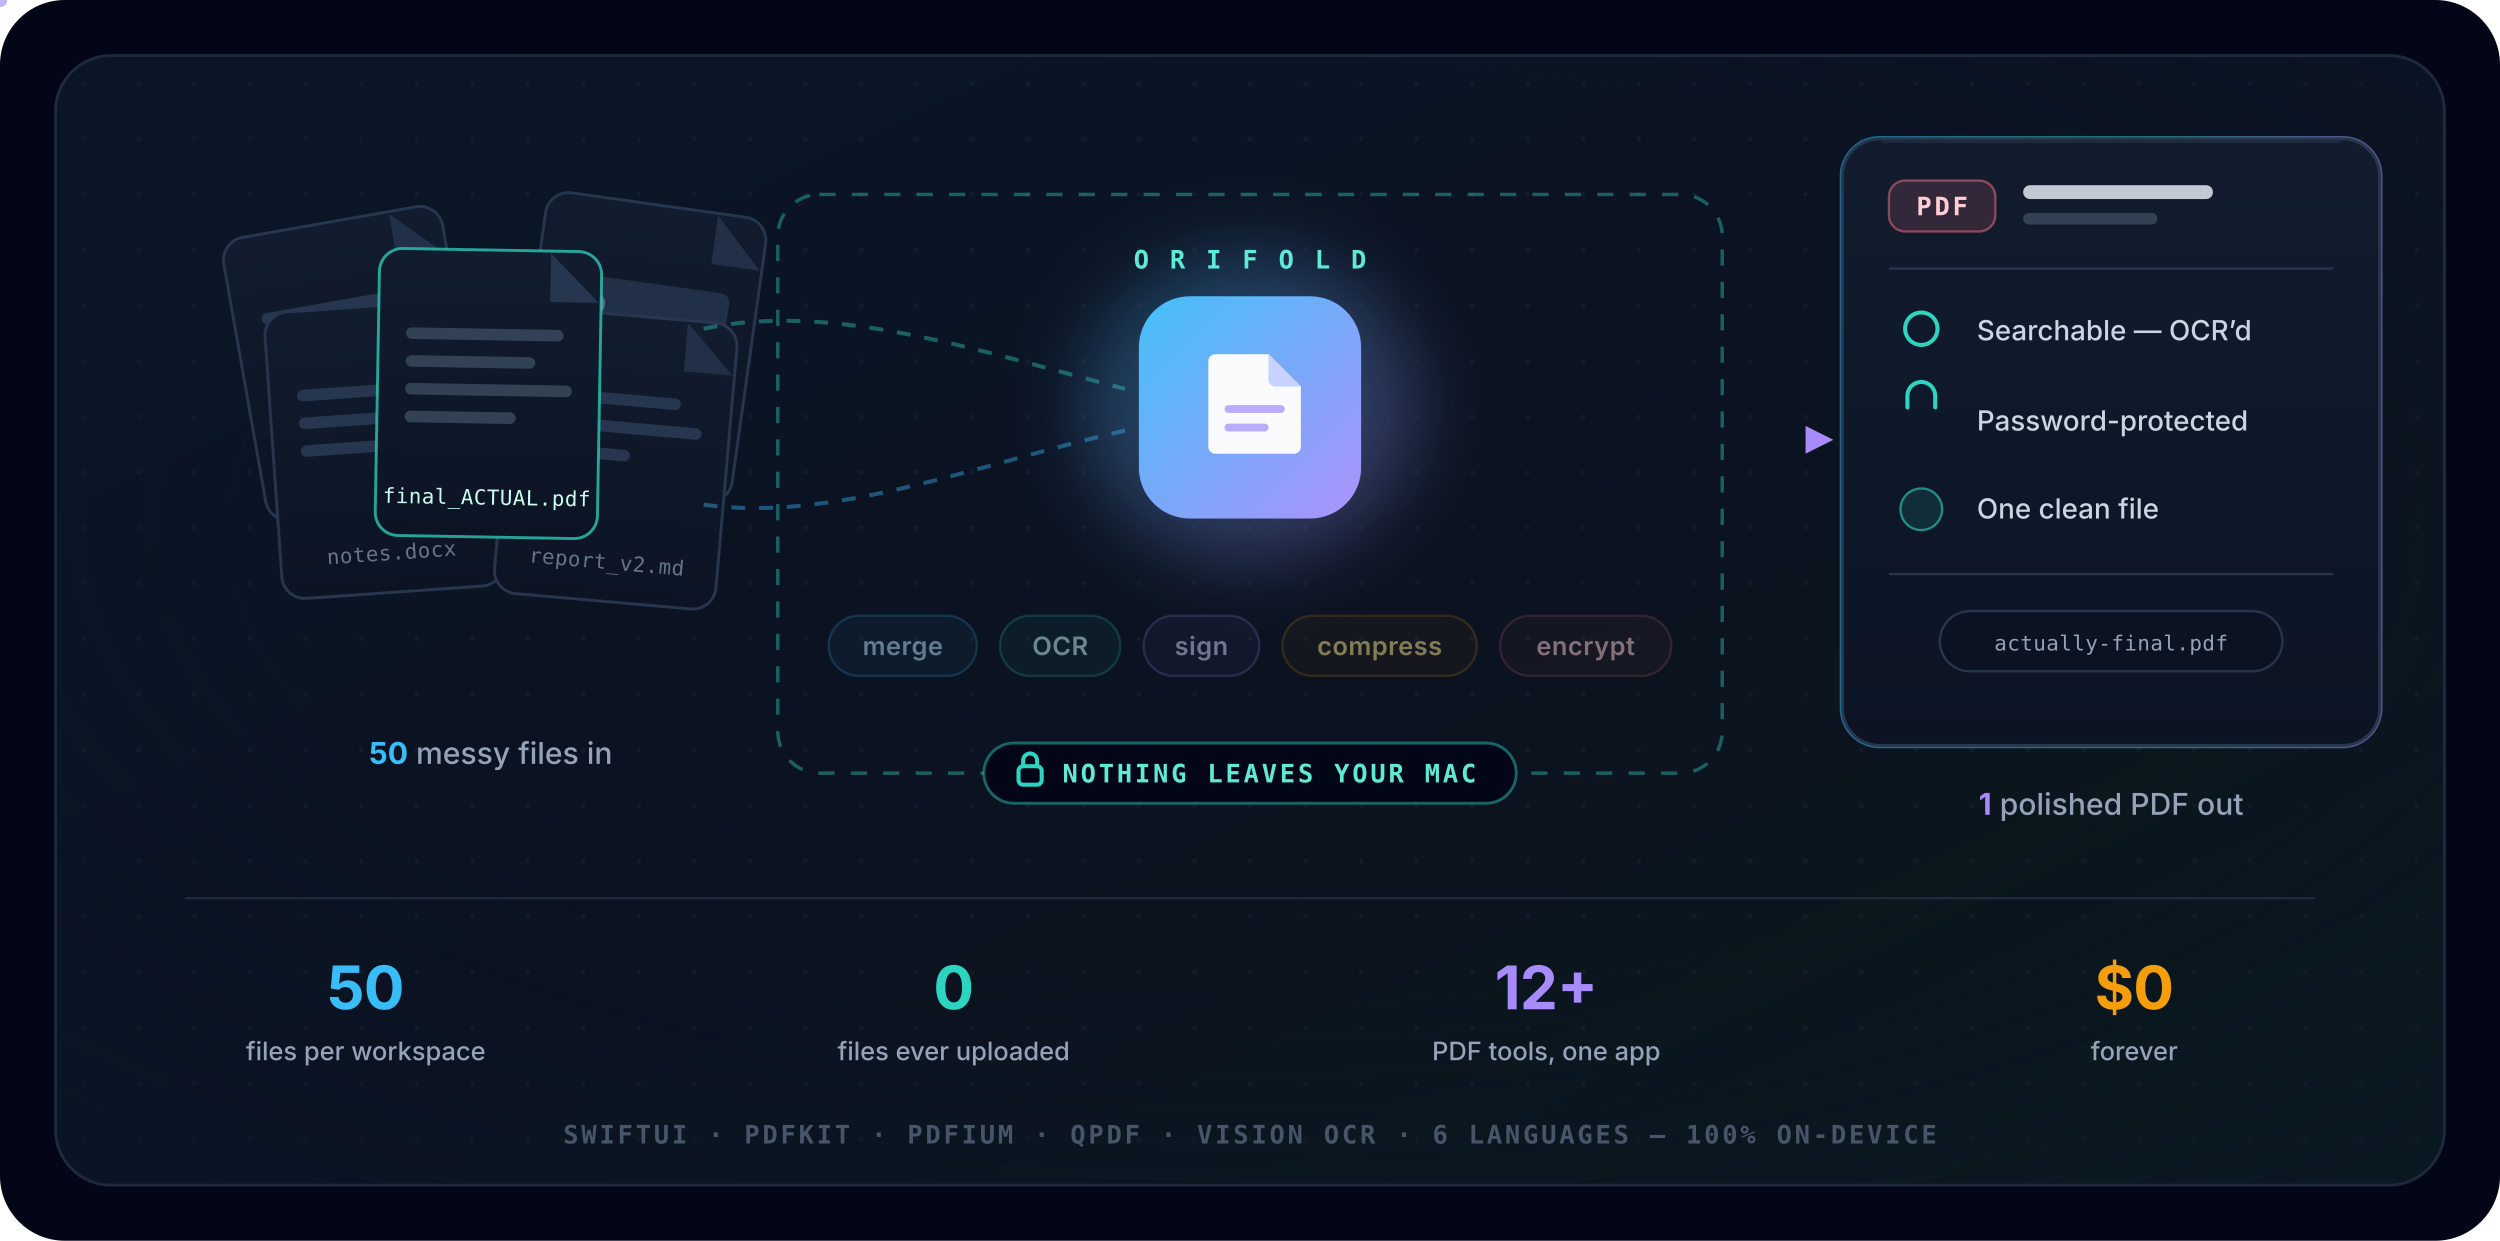
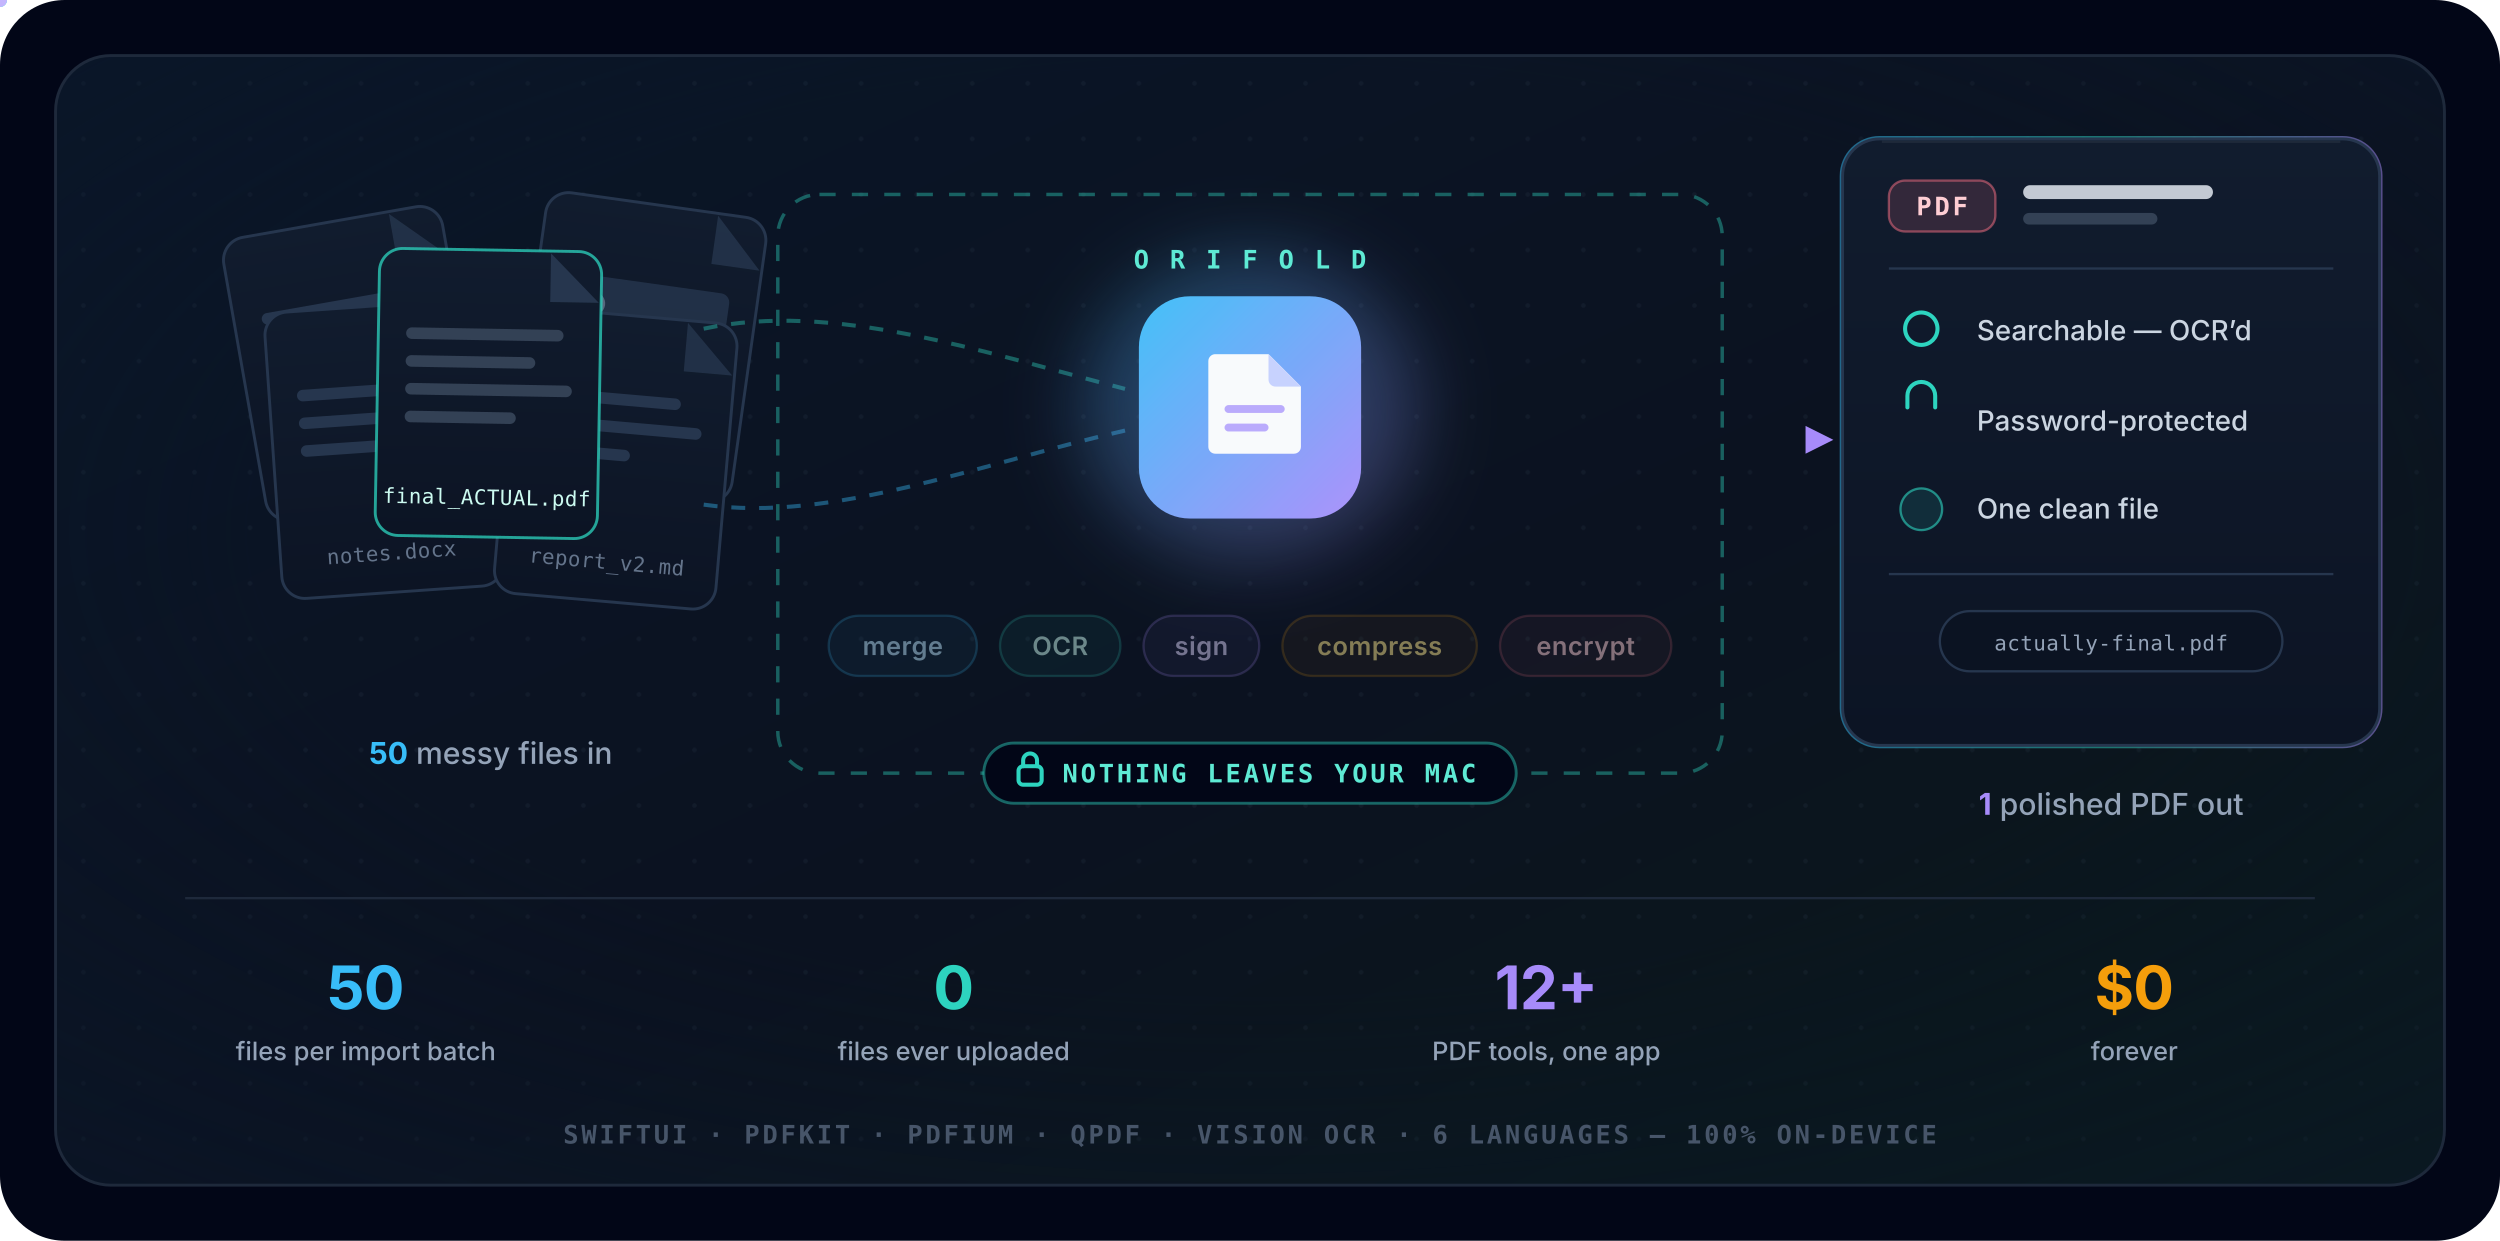
<svg xmlns="http://www.w3.org/2000/svg" viewBox="0 0 1080 536" role="img" aria-labelledby="heroTitle heroDesc">
  <defs>
    <linearGradient id="hPanel" x1="0" y1="0" x2="1" y2="1">
      <stop offset="0" stop-color="#0A1628" />
      <stop offset="0.55" stop-color="#0B1220" />
      <stop offset="1" stop-color="#0A1A1A" />
    </linearGradient>
    <linearGradient id="hCard" x1="0" y1="0" x2="0" y2="1">
      <stop offset="0" stop-color="#111C2E" />
      <stop offset="1" stop-color="#0C1424" />
    </linearGradient>
    <linearGradient id="hFlow" x1="0" y1="0" x2="1" y2="0">
      <stop offset="0" stop-color="#38BDF8" />
      <stop offset="0.5" stop-color="#2DD4BF" />
      <stop offset="1" stop-color="#A78BFA" />
    </linearGradient>
    <linearGradient id="hApp" x1="0" y1="0" x2="1" y2="1">
      <stop offset="0" stop-color="#38BDF8" />
      <stop offset="1" stop-color="#A78BFA" />
    </linearGradient>
    <radialGradient id="hFade" cx="0.5" cy="0.42" r="0.9">
      <stop offset="0.45" stop-color="#0A1628" stop-opacity="0" />
      <stop offset="1" stop-color="#0A1628" stop-opacity="0.75" />
    </radialGradient>
    <pattern id="hDots" x="24" y="24" width="24" height="24" patternUnits="userSpaceOnUse">
      <circle cx="12" cy="12" r="1" fill="#334155" opacity="0.18" />
    </pattern>
    <filter id="hGlow" x="-60%" y="-60%" width="220%" height="220%">
      <feGaussianBlur stdDeviation="16" />
    </filter>
    <style>
      .eye   { font: 700 11px ui-monospace, "SF Mono", Menlo, Consolas, monospace; letter-spacing: 1.2px; }
      .code  { font: 500 9px ui-monospace, "SF Mono", Menlo, Consolas, monospace; letter-spacing: 0.2px; }
      .body  { font: 450 13px ui-sans-serif, system-ui, -apple-system, "Segoe UI", sans-serif; fill: #94A3B8; }
      .chip  { font: 600 11px ui-sans-serif, system-ui, -apple-system, "Segoe UI", sans-serif; letter-spacing: 0.2px; }
      .item  { font: 500 12px ui-sans-serif, system-ui, -apple-system, "Segoe UI", sans-serif; fill: #CBD5E1; }
      .stat  { font: 700 26px ui-sans-serif, system-ui, -apple-system, "Segoe UI", sans-serif; letter-spacing: -0.3px; }
      .lbl   { font: 500 11px ui-sans-serif, system-ui, -apple-system, "Segoe UI", sans-serif; fill: #94A3B8; }
      .ico   { stroke-width: 1.75; stroke-linecap: round; stroke-linejoin: round; fill: none; }

      @keyframes bob    { 0%,100% { transform: translateY(0) }    50% { transform: translateY(-7px) } }
      @keyframes bobLo  { 0%,100% { transform: translateY(0) }    50% { transform: translateY(-4px) } }
      @keyframes flow   { to { stroke-dashoffset: -24 } }
      @keyframes ants   { to { stroke-dashoffset: -28 } }
      @keyframes breathe{ 0%,100% { opacity: 0.22 }               50% { opacity: 0.5 } }
      @keyframes pillseq{ 0%,18%,100% { opacity: 0.5 }            6%,10% { opacity: 1 } }
      @keyframes edge   { 0%,100% { opacity: 0.35 }               50% { opacity: 0.9 } }
      @keyframes draw   { to { stroke-dashoffset: 0 } }
      @keyframes fadeup { from { opacity: 0; transform: translateY(10px) } to { opacity: 1; transform: translateY(0) } }

      .bob1 { animation: bob    6.2s ease-in-out infinite; }
      .bob2 { animation: bobLo  7.4s ease-in-out infinite 0.8s; }
      .bob3 { animation: bobLo  5.6s ease-in-out infinite 1.6s; }
      .bob4 { animation: bob    6.8s ease-in-out infinite 2.4s; }
      .bob5 { animation: bob    5.2s ease-in-out infinite 1.1s; }
      .flowline { stroke-dasharray: 6 6; animation: flow 1.5s linear infinite; }
      .boundary { stroke-dasharray: 7 7; animation: ants 2.8s linear infinite; }
      .halo     { animation: breathe 4.5s ease-in-out infinite; }
      .cardedge { animation: edge 4.5s ease-in-out infinite; }
      .pill { animation: pillseq 7.5s ease-in-out infinite; opacity: 0.5; }
      .p1 { animation-delay: 0s }   .p2 { animation-delay: 1.5s } .p3 { animation-delay: 3s }
      .p4 { animation-delay: 4.5s } .p5 { animation-delay: 6s }
      .tick { stroke-dasharray: 60; stroke-dashoffset: 60; animation: draw 0.9s ease-out forwards; }
      .t1 { animation-delay: 0.5s } .t2 { animation-delay: 0.9s } .t3 { animation-delay: 1.3s }
      .rise { animation: fadeup 0.9s cubic-bezier(0.2, 0.7, 0.3, 1) both; }
      .r1 { animation-delay: 0.15s } .r2 { animation-delay: 0.3s } .r3 { animation-delay: 0.45s } .r4 { animation-delay: 0.6s }

      @media (prefers-reduced-motion: reduce) {
        * { animation: none !important; }
        .pill { opacity: 1; }
        .tick { stroke-dashoffset: 0; }
        .particle { display: none; }
      }
    </style>
  </defs>
  <rect width="1080" height="536" rx="28" fill="#020617" />
  <rect x="24" y="24" width="1032" height="488" rx="24" fill="url(#hPanel)" />
  <rect x="24" y="24" width="1032" height="488" rx="24" fill="url(#hDots)" />
  <rect x="24" y="24" width="1032" height="488" rx="24" fill="url(#hFade)" />
  <rect x="24" y="24" width="1032" height="488" rx="24" stroke="#1E293B" stroke-width="1.25" fill="none" />
  <g>
    <g transform="translate(105 95) rotate(-10 48 62)">
      <g class="bob2">
        <rect width="96" height="124" rx="10" fill="url(#hCard)" stroke="#26364E" stroke-width="1.25" />
        <path d="M74 1 L95 22 L74 22 Z" fill="#26364E" opacity="0.8" />
        <rect x="12" y="34" width="58" height="5" rx="2.5" fill="#26364E" />
        <rect x="12" y="46" width="70" height="5" rx="2.5" fill="#26364E" />
        <rect x="12" y="58" width="46" height="5" rx="2.5" fill="#26364E" />
        <text x="48" y="110" text-anchor="middle" class="code" fill="#64748B">scan_0042.jpg</text>
      </g>
    </g>
    <g transform="translate(228 88) rotate(8 48 62)">
      <g class="bob3">
        <rect width="96" height="124" rx="10" fill="url(#hCard)" stroke="#26364E" stroke-width="1.25" />
        <path d="M74 1 L95 22 L74 22 Z" fill="#26364E" opacity="0.8" />
        <rect x="12" y="34" width="72" height="40" rx="4" fill="#26364E" opacity="0.8" />
        <circle cx="26" cy="46" r="5" fill="#64748B" opacity="0.8" />
        <path d="M16 68 L36 52 L52 64 L66 55 L84 70" stroke="#64748B" stroke-width="2" fill="none" opacity="0.8" />
        <text x="48" y="110" text-anchor="middle" class="code" fill="#64748B">IMG_2941.png</text>
      </g>
    </g>
    <g transform="translate(118 132) rotate(-4 48 62)">
      <g class="bob4">
        <rect width="96" height="124" rx="10" fill="url(#hCard)" stroke="#26364E" stroke-width="1.25" />
        <path d="M74 1 L95 22 L74 22 Z" fill="#26364E" opacity="0.8" />
        <rect x="12" y="34" width="66" height="5" rx="2.5" fill="#26364E" />
        <rect x="12" y="46" width="54" height="5" rx="2.5" fill="#26364E" />
        <rect x="12" y="58" width="72" height="5" rx="2.5" fill="#26364E" />
        <text x="48" y="110" text-anchor="middle" class="code" fill="#64748B">notes.docx</text>
      </g>
    </g>
    <g transform="translate(218 136) rotate(5 48 62)">
      <g class="bob5">
        <rect width="96" height="124" rx="10" fill="url(#hCard)" stroke="#26364E" stroke-width="1.25" />
        <path d="M74 1 L95 22 L74 22 Z" fill="#26364E" opacity="0.8" />
        <rect x="12" y="34" width="62" height="5" rx="2.5" fill="#26364E" />
        <rect x="12" y="46" width="72" height="5" rx="2.5" fill="#26364E" />
        <rect x="12" y="58" width="42" height="5" rx="2.5" fill="#26364E" />
        <text x="48" y="110" text-anchor="middle" class="code" fill="#64748B">report_v2.md</text>
      </g>
    </g>
    <g transform="translate(163 108) rotate(1 48 62)">
      <g class="bob1">
        <rect width="96" height="124" rx="10" fill="url(#hCard)" stroke="#2DD4BF" stroke-opacity="0.75" stroke-width="1.25" />
        <path d="M74 1 L95 22 L74 22 Z" fill="#26364E" />
        <rect x="12" y="34" width="68" height="5" rx="2.5" fill="#334155" />
        <rect x="12" y="46" width="56" height="5" rx="2.5" fill="#334155" />
        <rect x="12" y="58" width="72" height="5" rx="2.5" fill="#334155" />
        <rect x="12" y="70" width="48" height="5" rx="2.5" fill="#334155" />
        <text x="48" y="110" text-anchor="middle" class="code" fill="#CCFBF1">final_ACTUAL.pdf</text>
      </g>
    </g>
  </g>
  <text x="212" y="330" text-anchor="middle" class="body">
    <tspan font-weight="700" fill="#38BDF8">50</tspan> messy files in</text>
  <path class="flowline" d="M304 142 C 360 130, 424 152, 486 168" stroke="#2DD4BF" stroke-opacity="0.4" stroke-width="1.75" fill="none" />
  <path class="flowline" d="M304 218 C 360 226, 424 200, 486 186" stroke="#38BDF8" stroke-opacity="0.4" stroke-width="1.75" fill="none" />
  <circle r="3" class="particle" fill="#5EEAD4">
    <animateMotion dur="2.6s" repeatCount="indefinite" path="M304 142 C 360 130, 424 152, 486 168" />
  </circle>
  <circle r="3" class="particle" fill="#7DD3FC">
    <animateMotion dur="2.6s" begin="-1.3s" repeatCount="indefinite" path="M304 218 C 360 226, 424 200, 486 186" />
  </circle>
  <rect class="boundary" x="336" y="84" width="408" height="250" rx="18" stroke="#2DD4BF" stroke-opacity="0.4" stroke-width="1.5" fill="none" />
  <ellipse class="halo" cx="540" cy="176" rx="72" ry="66" fill="url(#hApp)" opacity="0.3" filter="url(#hGlow)" />
  <text x="540" y="116" text-anchor="middle" class="eye" fill="#5EEAD4">O R I F O L D</text>
  <g transform="translate(492 128)">
    <rect width="96" height="96" rx="22" fill="url(#hApp)" />
    <rect width="96" height="96" rx="22" fill="#F8FAFC" opacity="0.06" />
    <path d="M30 28 a3 3 0 0 1 3 -3 H56 L70 39 V65 a3 3 0 0 1 -3 3 H33 a3 3 0 0 1 -3 -3 Z" fill="#F8FAFC" />
    <path d="M56 25 L70 39 H59 a3 3 0 0 1 -3 -3 Z" fill="#C7D2FE" />
    <rect x="37" y="47" width="26" height="3.4" rx="1.7" fill="#7C5CFB" opacity="0.5" />
    <rect x="37" y="55" width="19" height="3.4" rx="1.7" fill="#7C5CFB" opacity="0.5" />
  </g>
  <g>
    <g class="pill p1">
      <rect x="358" y="266" width="64" height="26" rx="13" fill="#38BDF8" fill-opacity="0.1" stroke="#38BDF8" stroke-opacity="0.38" />
      <text x="390" y="283" text-anchor="middle" class="chip" fill="#BAE6FD">merge</text>
    </g>
    <g class="pill p2">
      <rect x="432" y="266" width="52" height="26" rx="13" fill="#2DD4BF" fill-opacity="0.1" stroke="#2DD4BF" stroke-opacity="0.38" />
      <text x="458" y="283" text-anchor="middle" class="chip" fill="#CCFBF1">OCR</text>
    </g>
    <g class="pill p3">
      <rect x="494" y="266" width="50" height="26" rx="13" fill="#A78BFA" fill-opacity="0.1" stroke="#A78BFA" stroke-opacity="0.38" />
      <text x="519" y="283" text-anchor="middle" class="chip" fill="#DDD6FE">sign</text>
    </g>
    <g class="pill p4">
      <rect x="554" y="266" width="84" height="26" rx="13" fill="#F59E0B" fill-opacity="0.08" stroke="#F59E0B" stroke-opacity="0.32" />
      <text x="596" y="283" text-anchor="middle" class="chip" fill="#FDE68A">compress</text>
    </g>
    <g class="pill p5">
      <rect x="648" y="266" width="74" height="26" rx="13" fill="#FB7185" fill-opacity="0.08" stroke="#FB7185" stroke-opacity="0.32" />
      <text x="685" y="283" text-anchor="middle" class="chip" fill="#FECDD3">encrypt</text>
    </g>
  </g>
  <g>
    <rect x="425" y="321" width="230" height="26" rx="13" fill="#020617" stroke="#2DD4BF" stroke-opacity="0.45" stroke-width="1.25" />
    <g class="ico" stroke="#2DD4BF" stroke-width="1.5">
      <rect x="440" y="331" width="10" height="8" rx="2" />
      <path d="M442 331 v-2.5 a3 3 0 0 1 6 0 V331" />
    </g>
    <text x="459" y="338" class="eye" font-size="10" fill="#5EEAD4">NOTHING LEAVES YOUR MAC</text>
  </g>
  <path class="flowline" d="M748 190 H 782" stroke="url(#hFlow)" stroke-width="2.5" fill="none" />
  <polygon points="792,190 780,184 780,196" fill="#A78BFA" />
  <circle r="3" class="particle" fill="#C4B5FD">
    <animateMotion dur="1.5s" repeatCount="indefinite" path="M746 190 H 786" />
  </circle>
  <g>
    <rect class="cardedge" x="796" y="60" width="232" height="262" rx="16" stroke="url(#hFlow)" stroke-width="2.5" fill="none" opacity="0.5" />
    <rect x="796" y="60" width="232" height="262" rx="16" fill="url(#hCard)" stroke="#26364E" stroke-width="1.25" />
    <path d="M813 61.25 H1011" stroke="#F8FAFC" stroke-opacity="0.06" stroke-width="1" />
    <rect x="816" y="78" width="46" height="22" rx="7" fill="#FB7185" fill-opacity="0.15" stroke="#FB7185" stroke-opacity="0.5" />
    <text x="839" y="93" text-anchor="middle" class="eye" font-size="10" fill="#FECDD3">PDF</text>
    <rect x="874" y="80" width="82" height="6" rx="3" fill="#E2E8F0" opacity="0.85" />
    <rect x="874" y="92" width="58" height="5" rx="2.5" fill="#334155" />
    <path d="M816 116 H1008" stroke="#26364E" />
    <g class="ico" stroke="#2DD4BF">
      <circle cx="830" cy="142" r="7" />
      <path class="tick t1" d="M835.5 147.5 L841 153" />
    </g>
    <text x="854" y="147" class="item">Searchable — OCR’d</text>
    <g class="ico" stroke="#2DD4BF">
      <path d="M824 176 v-5 a6 6 0 0 1 12 0 v5" />
      <rect class="tick t2" x="821" y="176" width="18" height="13" rx="3" />
    </g>
    <text x="854" y="186" class="item">Password-protected</text>
    <circle cx="830" cy="220" r="9" fill="#2DD4BF" fill-opacity="0.12" stroke="#2DD4BF" stroke-opacity="0.6" />
    <polyline class="tick t3" points="825.5,220 829,223.5 835.5,216" stroke="#2DD4BF" stroke-width="2" fill="none" stroke-linecap="round" stroke-linejoin="round" />
    <text x="854" y="224" class="item">One clean file</text>
    <path d="M816 248 H1008" stroke="#26364E" />
    <rect x="838" y="264" width="148" height="26" rx="13" fill="#0B1322" stroke="#26364E" />
    <text x="912" y="281" text-anchor="middle" class="code" font-size="10" fill="#94A3B8">actually-final.pdf</text>
  </g>
  <text x="912" y="352" text-anchor="middle" class="body">
    <tspan font-weight="700" fill="#A78BFA">1</tspan> polished PDF out</text>
  <path d="M80 388 H1000" stroke="#1E293B" />
  <g text-anchor="middle">
    <g class="rise r1">
      <text x="158" y="436" class="stat" fill="#38BDF8">50</text>
-       <text x="158" y="458" class="lbl">files per workspace</text>
+       <text x="158" y="458" class="lbl">files per import batch</text>
    </g>
    <g class="rise r2">
      <text x="412" y="436" class="stat" fill="#2DD4BF">0</text>
      <text x="412" y="458" class="lbl">files ever uploaded</text>
    </g>
    <g class="rise r3">
      <text x="668" y="436" class="stat" fill="#A78BFA">12+</text>
      <text x="668" y="458" class="lbl">PDF tools, one app</text>
    </g>
    <g class="rise r4">
      <text x="922" y="436" class="stat" fill="#F59E0B">$0</text>
      <text x="922" y="458" class="lbl">forever</text>
    </g>
  </g>
  <text x="540" y="494" text-anchor="middle" class="eye" font-size="10" fill="#475569">SWIFTUI · PDFKIT · PDFIUM · QPDF · VISION OCR · 6 LANGUAGES — 100% ON-DEVICE</text>
</svg>
